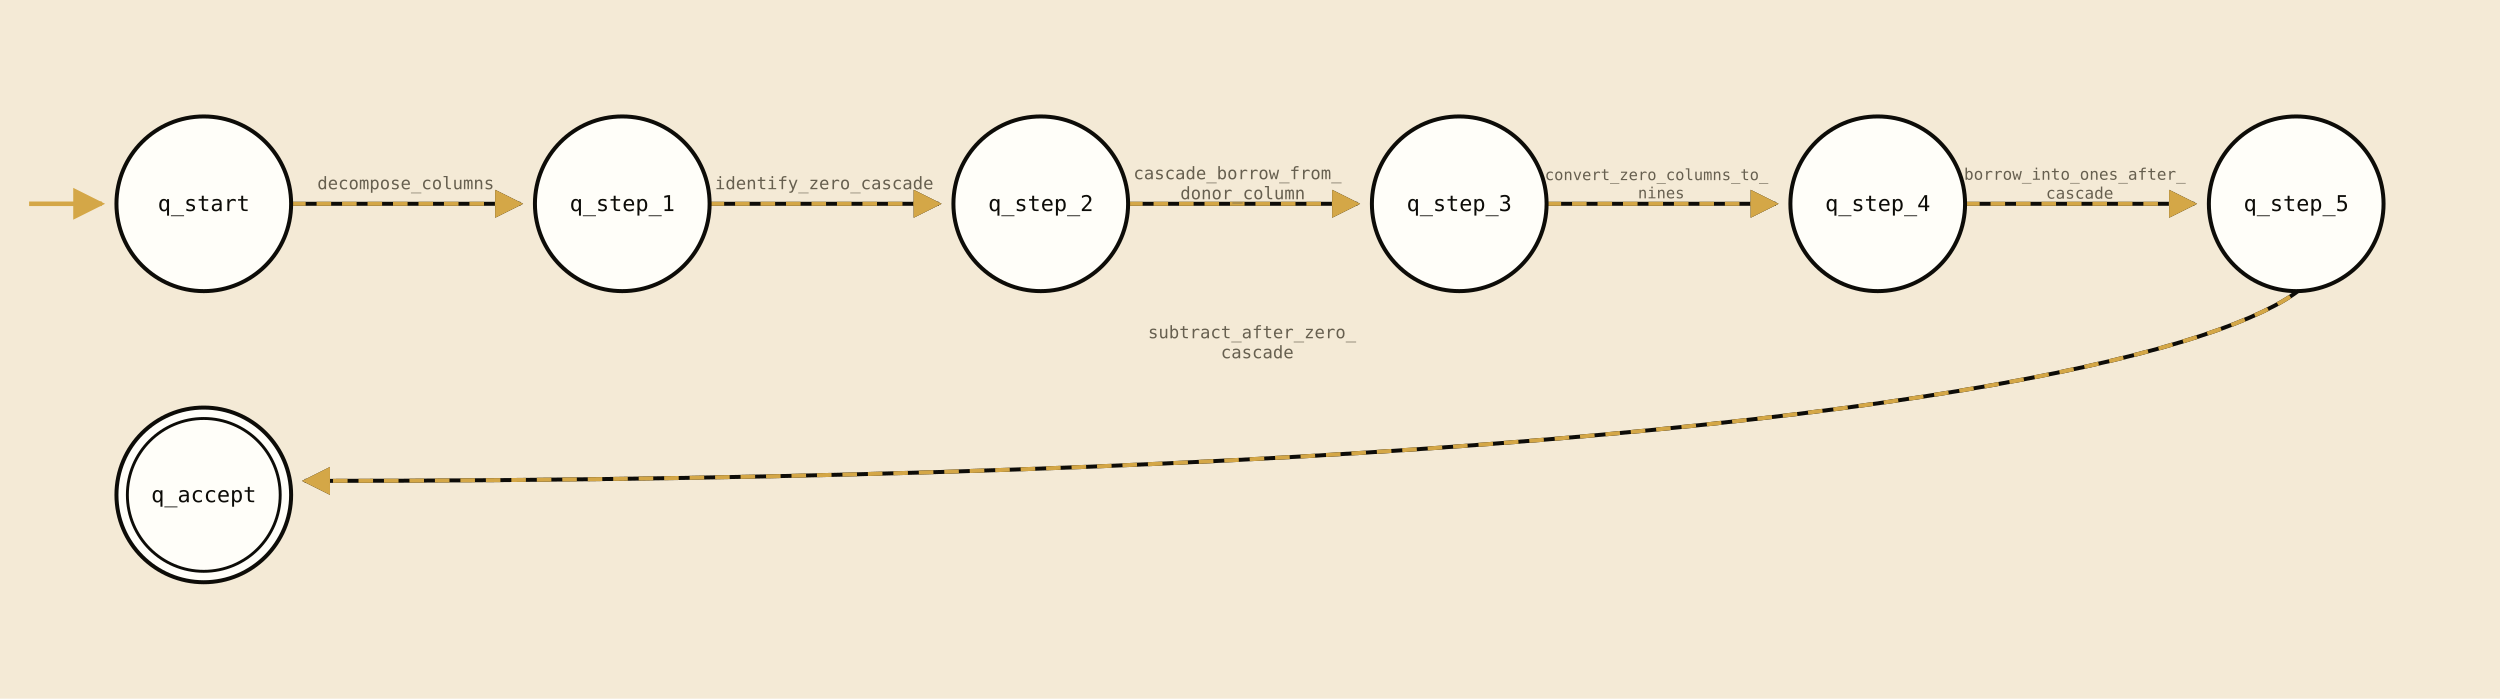
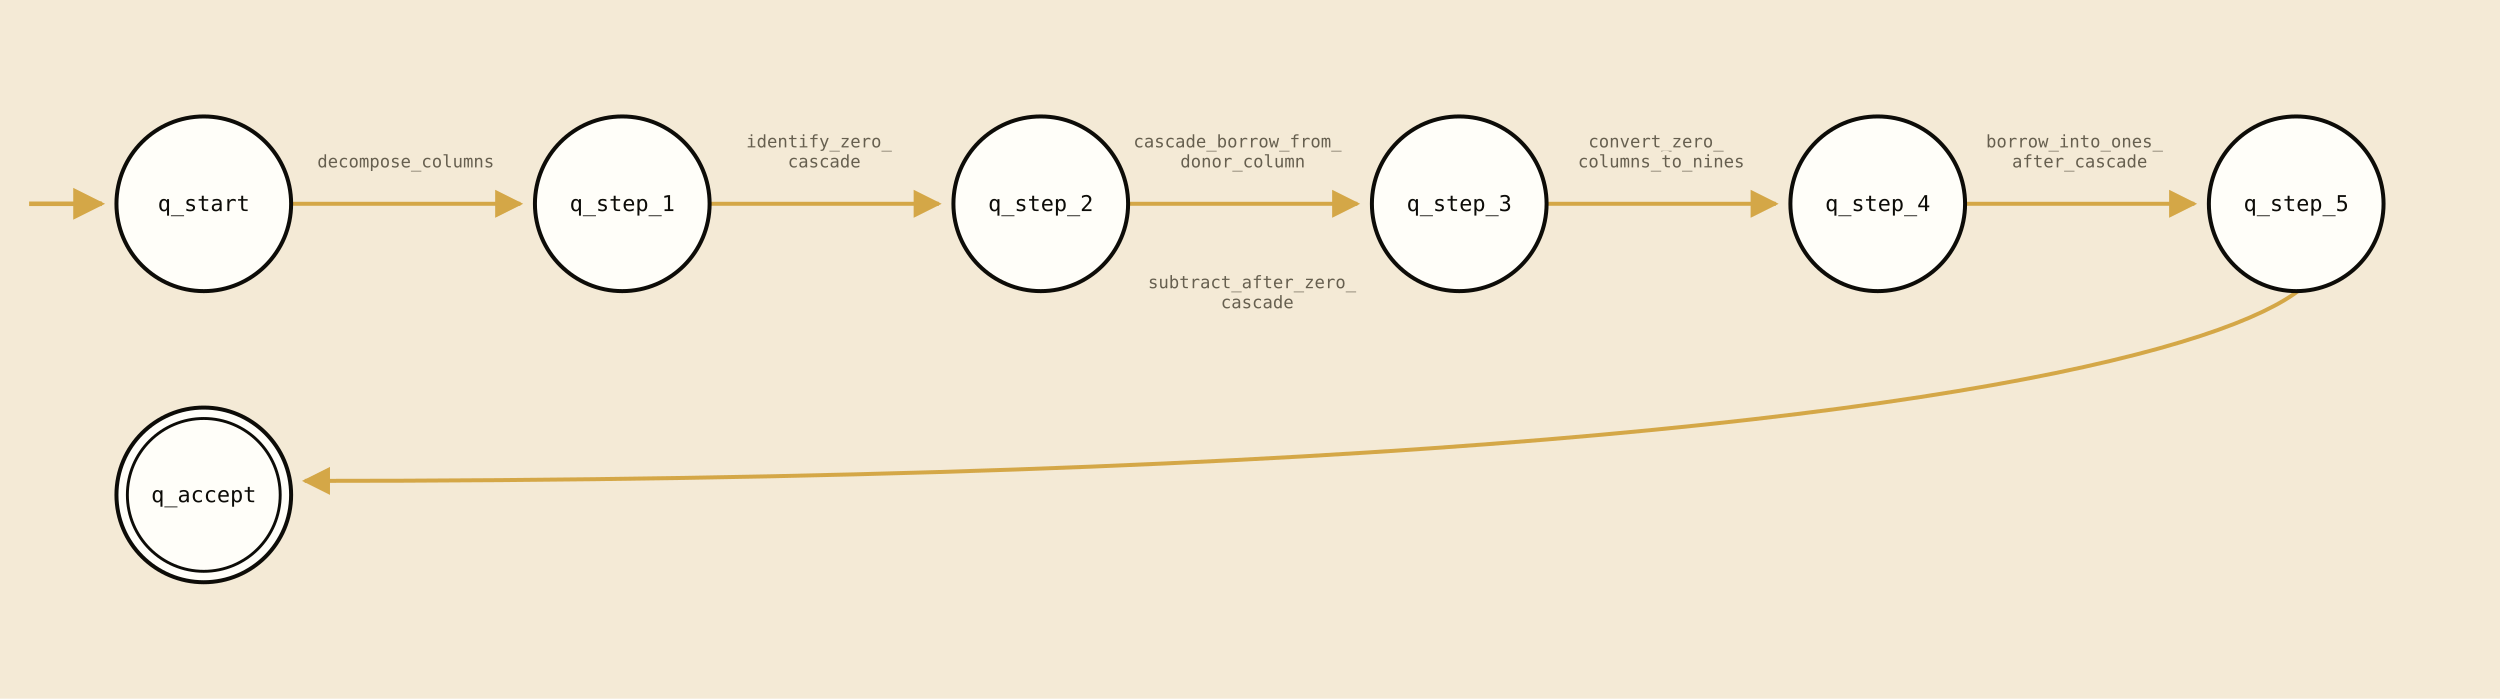
<svg xmlns="http://www.w3.org/2000/svg" width="1374" height="384" viewBox="0 0 1374 384" role="img" aria-labelledby="title desc">
  <defs>
    <marker id="arrow-static" viewBox="0 0 10 10" refX="9" refY="5" markerWidth="7" markerHeight="7" orient="auto-start-reverse">
      <path d="M 0 0 L 10 5 L 0 10 z" fill="#0d0c08" />
    </marker>
    <marker id="arrow-observed" viewBox="0 0 10 10" refX="9" refY="5" markerWidth="7" markerHeight="7" orient="auto-start-reverse">
      <path d="M 0 0 L 10 5 L 0 10 z" fill="#d4a747" />
    </marker>
+     <marker id="arrow-combined" viewBox="0 0 10 10" refX="9" refY="5" markerWidth="7" markerHeight="7" orient="auto-start-reverse">
+       <path d="M 0 0 L 10 5 L 0 10 z" fill="#d4a747" />
+     </marker>
  </defs>
  <rect width="100%" height="100%" fill="#f4ead6" />
-   <path d="M 160.0 112.0 L 286.0 112.0" fill="none" stroke="#0d0c08" stroke-width="2.2" marker-end="url(#arrow-static)" />
-   <path d="M 160.0 112.0 L 286.0 112.0" fill="none" stroke="#d4a747" stroke-width="2.2" stroke-dasharray="8 6" marker-end="url(#arrow-observed)" />
-   <text text-anchor="middle" font-family="ui-monospace, Menlo, Consolas, monospace" font-size="9.5" fill="#665f4f">
-     <tspan x="223.0" y="104.0">decompose_columns</tspan>
+   <path class="edge-static-observed" d="M 160.0 112.0 L 286.0 112.0" fill="none" stroke="#d4a747" stroke-width="2.2" marker-end="url(#arrow-combined)" />
+   <text text-anchor="middle" font-family="ui-monospace, Menlo, Consolas, monospace" font-size="9.5" fill="#665f4f" stroke="#f4ead6" stroke-width="5" stroke-linejoin="round" paint-order="stroke fill">
+     <tspan x="223.0" y="92.0">decompose_columns</tspan>
  </text>
-   <path d="M 390.0 112.0 L 516.0 112.0" fill="none" stroke="#0d0c08" stroke-width="2.2" marker-end="url(#arrow-static)" />
-   <path d="M 390.0 112.0 L 516.0 112.0" fill="none" stroke="#d4a747" stroke-width="2.2" stroke-dasharray="8 6" marker-end="url(#arrow-observed)" />
-   <text text-anchor="middle" font-family="ui-monospace, Menlo, Consolas, monospace" font-size="9.5" fill="#665f4f">
-     <tspan x="453.0" y="104.0">identify_zero_cascade</tspan>
+   <path class="edge-static-observed" d="M 390.0 112.0 L 516.0 112.0" fill="none" stroke="#d4a747" stroke-width="2.2" marker-end="url(#arrow-combined)" />
+   <text text-anchor="middle" font-family="ui-monospace, Menlo, Consolas, monospace" font-size="9.5" fill="#665f4f" stroke="#f4ead6" stroke-width="5" stroke-linejoin="round" paint-order="stroke fill">
+     <tspan x="453.0" y="81.0">identify_zero_</tspan>
+     <tspan x="453.0" y="92.0">cascade</tspan>
  </text>
-   <path d="M 620.0 112.0 L 746.0 112.0" fill="none" stroke="#0d0c08" stroke-width="2.2" marker-end="url(#arrow-static)" />
-   <path d="M 620.0 112.0 L 746.0 112.0" fill="none" stroke="#d4a747" stroke-width="2.2" stroke-dasharray="8 6" marker-end="url(#arrow-observed)" />
-   <text text-anchor="middle" font-family="ui-monospace, Menlo, Consolas, monospace" font-size="9.5" fill="#665f4f">
-     <tspan x="683.0" y="98.5">cascade_borrow_from_</tspan>
-     <tspan x="683.0" y="109.5">donor_column</tspan>
+   <path class="edge-static-observed" d="M 620.0 112.0 L 746.0 112.0" fill="none" stroke="#d4a747" stroke-width="2.2" marker-end="url(#arrow-combined)" />
+   <text text-anchor="middle" font-family="ui-monospace, Menlo, Consolas, monospace" font-size="9.5" fill="#665f4f" stroke="#f4ead6" stroke-width="5" stroke-linejoin="round" paint-order="stroke fill">
+     <tspan x="683.0" y="81.0">cascade_borrow_from_</tspan>
+     <tspan x="683.0" y="92.0">donor_column</tspan>
  </text>
-   <path d="M 850.0 112.0 L 976.0 112.0" fill="none" stroke="#0d0c08" stroke-width="2.2" marker-end="url(#arrow-static)" />
-   <path d="M 850.0 112.0 L 976.0 112.0" fill="none" stroke="#d4a747" stroke-width="2.2" stroke-dasharray="8 6" marker-end="url(#arrow-observed)" />
-   <text text-anchor="middle" font-family="ui-monospace, Menlo, Consolas, monospace" font-size="8.5" fill="#665f4f">
-     <tspan x="913.0" y="99.0">convert_zero_columns_to_</tspan>
-     <tspan x="913.0" y="109.0">nines</tspan>
+   <path class="edge-static-observed" d="M 850.0 112.0 L 976.0 112.0" fill="none" stroke="#d4a747" stroke-width="2.2" marker-end="url(#arrow-combined)" />
+   <text text-anchor="middle" font-family="ui-monospace, Menlo, Consolas, monospace" font-size="9.5" fill="#665f4f" stroke="#f4ead6" stroke-width="5" stroke-linejoin="round" paint-order="stroke fill">
+     <tspan x="913.0" y="81.0">convert_zero_</tspan>
+     <tspan x="913.0" y="92.0">columns_to_nines</tspan>
  </text>
-   <path d="M 1080.0 112.0 L 1206.0 112.0" fill="none" stroke="#0d0c08" stroke-width="2.2" marker-end="url(#arrow-static)" />
-   <path d="M 1080.0 112.0 L 1206.0 112.0" fill="none" stroke="#d4a747" stroke-width="2.2" stroke-dasharray="8 6" marker-end="url(#arrow-observed)" />
-   <text text-anchor="middle" font-family="ui-monospace, Menlo, Consolas, monospace" font-size="8.8" fill="#665f4f">
-     <tspan x="1143.0" y="98.8">borrow_into_ones_after_</tspan>
-     <tspan x="1143.0" y="109.2">cascade</tspan>
+   <path class="edge-static-observed" d="M 1080.0 112.0 L 1206.0 112.0" fill="none" stroke="#d4a747" stroke-width="2.2" marker-end="url(#arrow-combined)" />
+   <text text-anchor="middle" font-family="ui-monospace, Menlo, Consolas, monospace" font-size="9.5" fill="#665f4f" stroke="#f4ead6" stroke-width="5" stroke-linejoin="round" paint-order="stroke fill">
+     <tspan x="1143.0" y="81.0">borrow_into_ones_</tspan>
+     <tspan x="1143.0" y="92.0">after_cascade</tspan>
  </text>
-   <path d="M 1214.5 118.6 C 1352.0 118.6, 1352.0 264.3, 167.5 264.3" fill="none" stroke="#0d0c08" stroke-width="2.2" marker-end="url(#arrow-static)" />
-   <path d="M 1214.5 118.6 C 1352.0 118.6, 1352.0 264.3, 167.5 264.3" fill="none" stroke="#d4a747" stroke-width="2.2" stroke-dasharray="8 6" marker-end="url(#arrow-observed)" />
-   <text text-anchor="middle" font-family="ui-monospace, Menlo, Consolas, monospace" font-size="9.5" fill="#665f4f">
-     <tspan x="691.0" y="185.9">subtract_after_zero_</tspan>
-     <tspan x="691.0" y="196.9">cascade</tspan>
+   <path class="edge-static-observed" d="M 1214.5 118.6 C 1352.0 118.6, 1352.0 264.3, 167.5 264.3" fill="none" stroke="#d4a747" stroke-width="2.2" marker-end="url(#arrow-combined)" />
+   <text text-anchor="middle" font-family="ui-monospace, Menlo, Consolas, monospace" font-size="9.5" fill="#665f4f" stroke="#f4ead6" stroke-width="5" stroke-linejoin="round" paint-order="stroke fill">
+     <tspan x="691.0" y="158.4">subtract_after_zero_</tspan>
+     <tspan x="691.0" y="169.4">cascade</tspan>
  </text>
  <path d="M 16.0 112.0 L 56.0 112.0" fill="none" stroke="#d4a747" stroke-width="2.5" marker-end="url(#arrow-observed)" />
  <circle cx="112.0" cy="112.0" r="48.0" fill="#fffef9" stroke="#0d0c08" stroke-width="2.2" />
  <text x="112.0" y="116.0" text-anchor="middle" font-family="ui-monospace, Menlo, Consolas, monospace" font-size="12.0" fill="#0d0c08">q_start</text>
  <circle cx="342.0" cy="112.0" r="48.0" fill="#fffef9" stroke="#0d0c08" stroke-width="2.2" />
  <text x="342.0" y="116.0" text-anchor="middle" font-family="ui-monospace, Menlo, Consolas, monospace" font-size="12.0" fill="#0d0c08">q_step_1</text>
  <circle cx="572.0" cy="112.0" r="48.0" fill="#fffef9" stroke="#0d0c08" stroke-width="2.2" />
  <text x="572.0" y="116.0" text-anchor="middle" font-family="ui-monospace, Menlo, Consolas, monospace" font-size="12.0" fill="#0d0c08">q_step_2</text>
  <circle cx="802.0" cy="112.0" r="48.0" fill="#fffef9" stroke="#0d0c08" stroke-width="2.2" />
  <text x="802.0" y="116.0" text-anchor="middle" font-family="ui-monospace, Menlo, Consolas, monospace" font-size="12.0" fill="#0d0c08">q_step_3</text>
  <circle cx="1032.0" cy="112.0" r="48.0" fill="#fffef9" stroke="#0d0c08" stroke-width="2.2" />
  <text x="1032.0" y="116.0" text-anchor="middle" font-family="ui-monospace, Menlo, Consolas, monospace" font-size="12.0" fill="#0d0c08">q_step_4</text>
  <circle cx="1262.0" cy="112.0" r="48.0" fill="#fffef9" stroke="#0d0c08" stroke-width="2.2" />
  <text x="1262.0" y="116.0" text-anchor="middle" font-family="ui-monospace, Menlo, Consolas, monospace" font-size="12.0" fill="#0d0c08">q_step_5</text>
  <circle cx="112.0" cy="272.0" r="48.0" fill="#fffef9" stroke="#0d0c08" stroke-width="2.2" />
  <circle cx="112.0" cy="272.0" r="42.0" fill="none" stroke="#0d0c08" stroke-width="1.6" />
  <text x="112.0" y="276.0" text-anchor="middle" font-family="ui-monospace, Menlo, Consolas, monospace" font-size="12.0" fill="#0d0c08">q_accept</text>
</svg>
